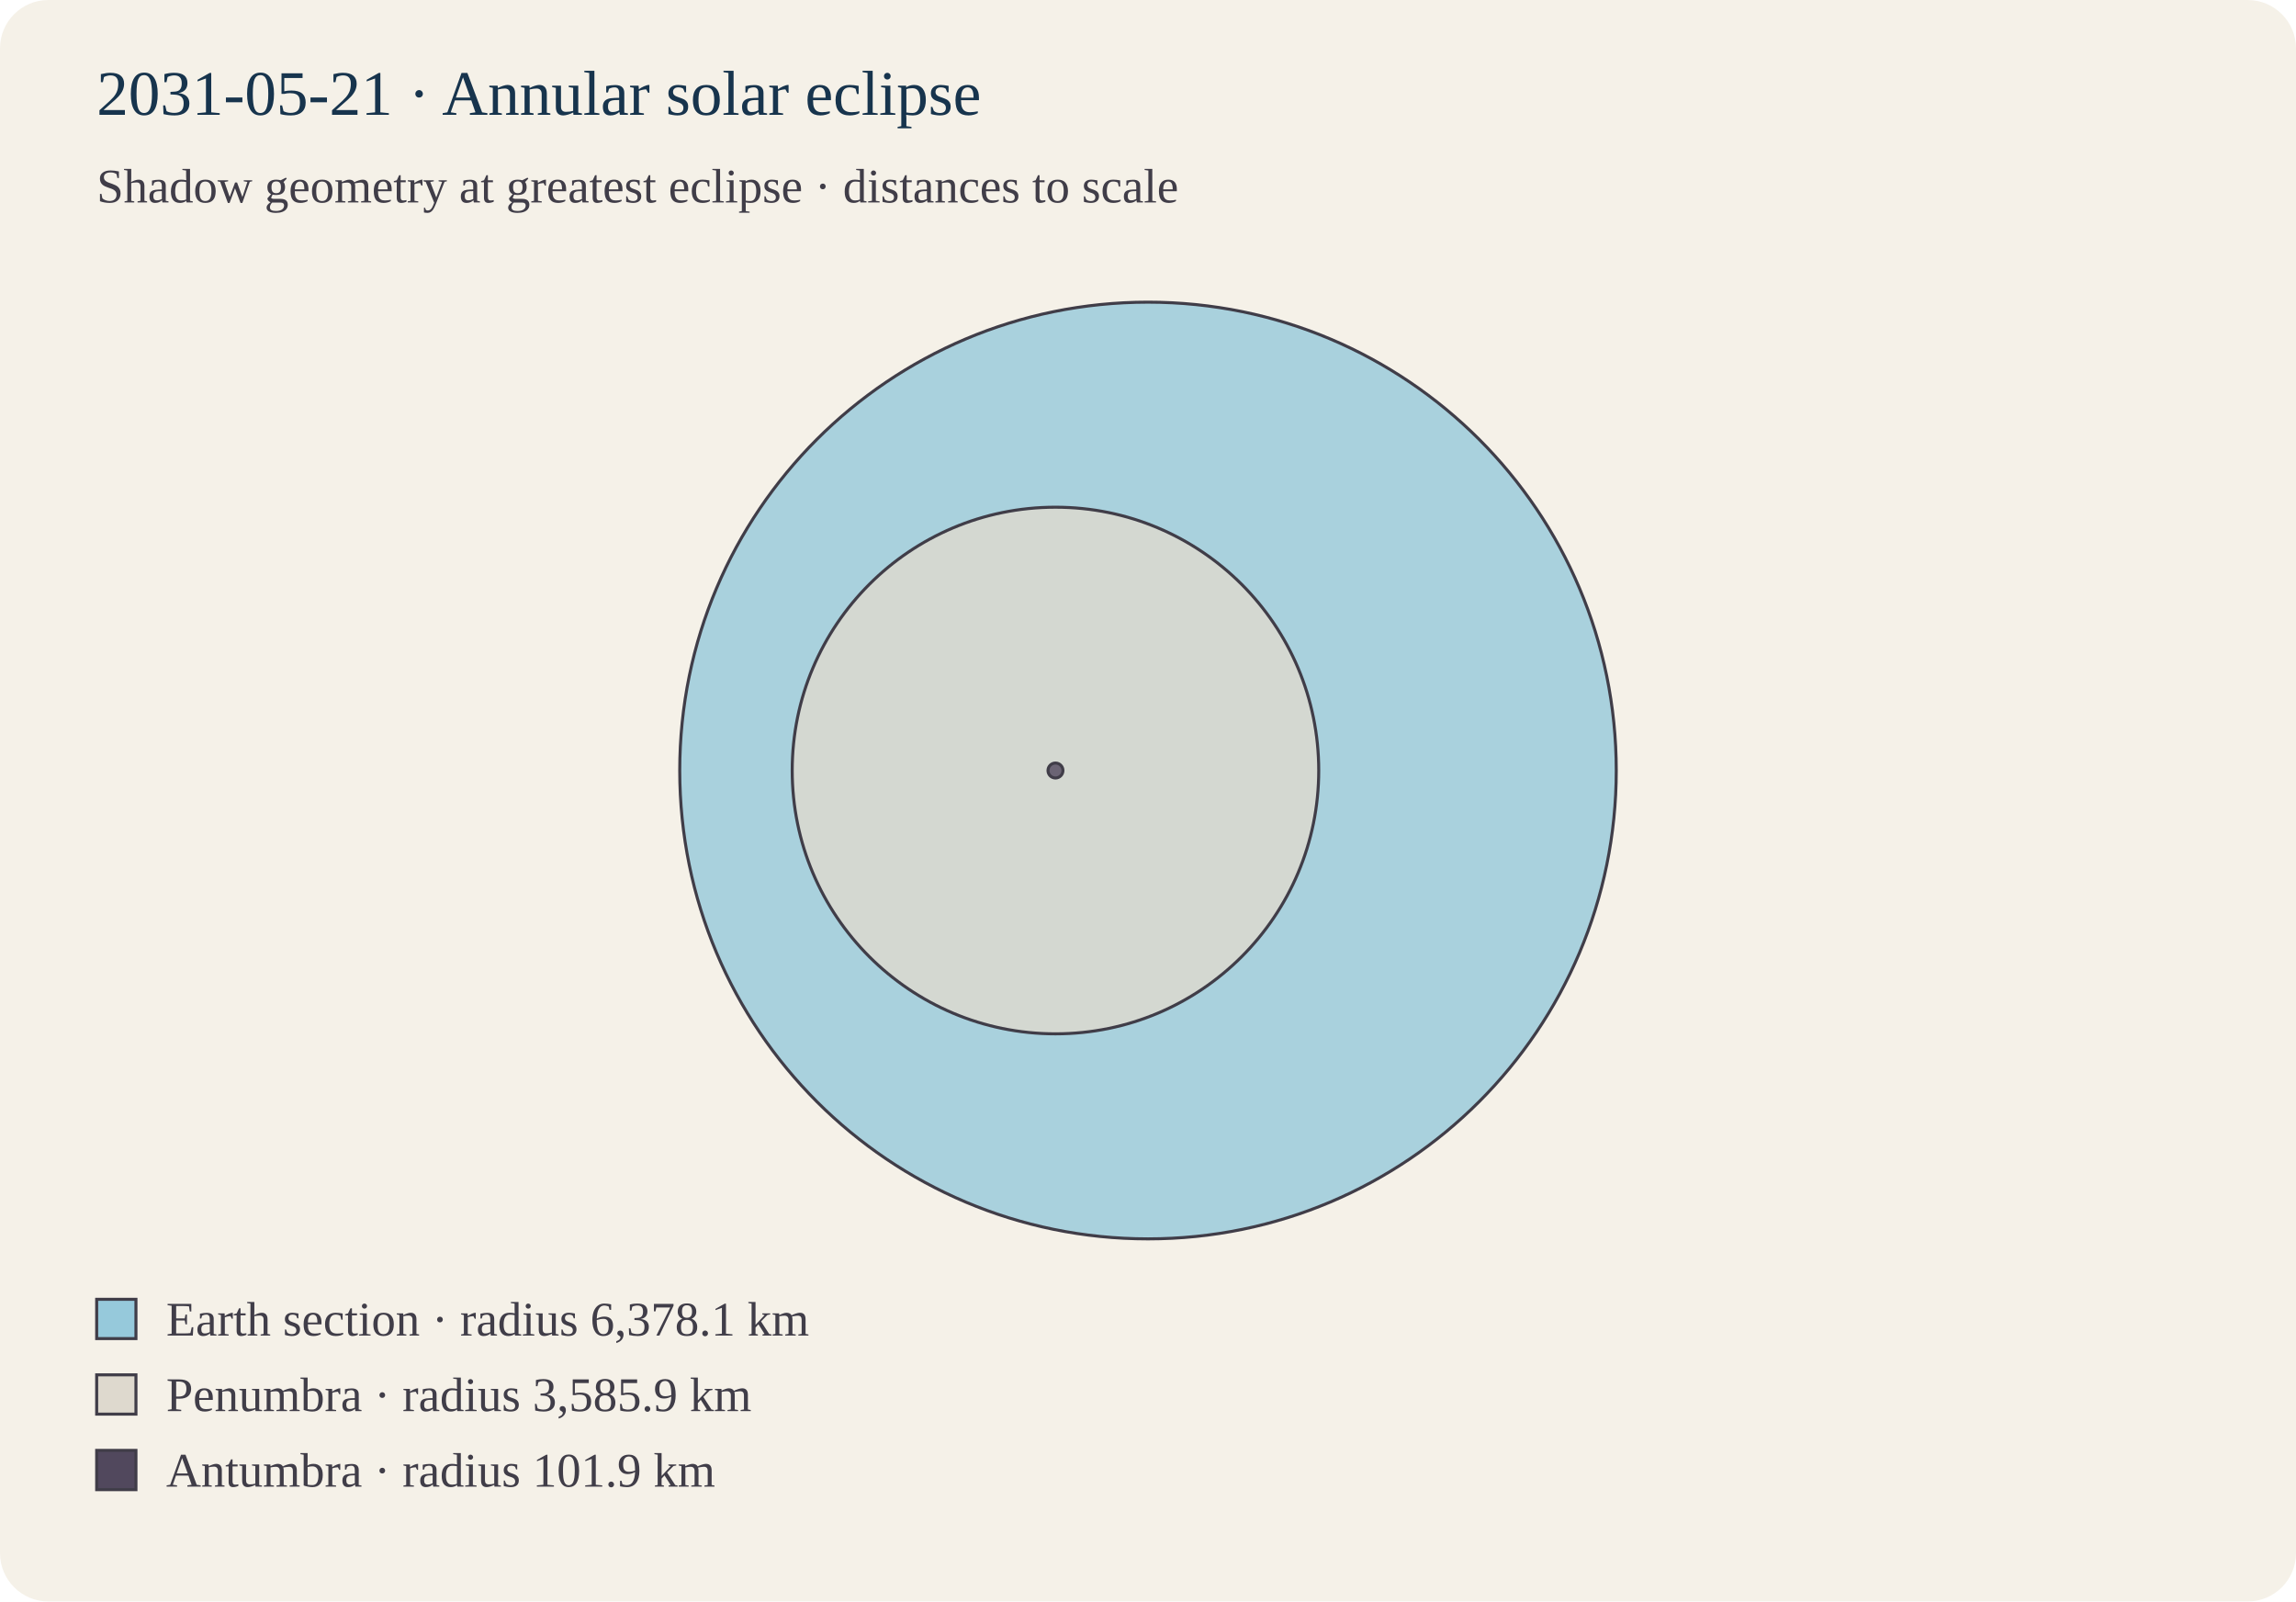
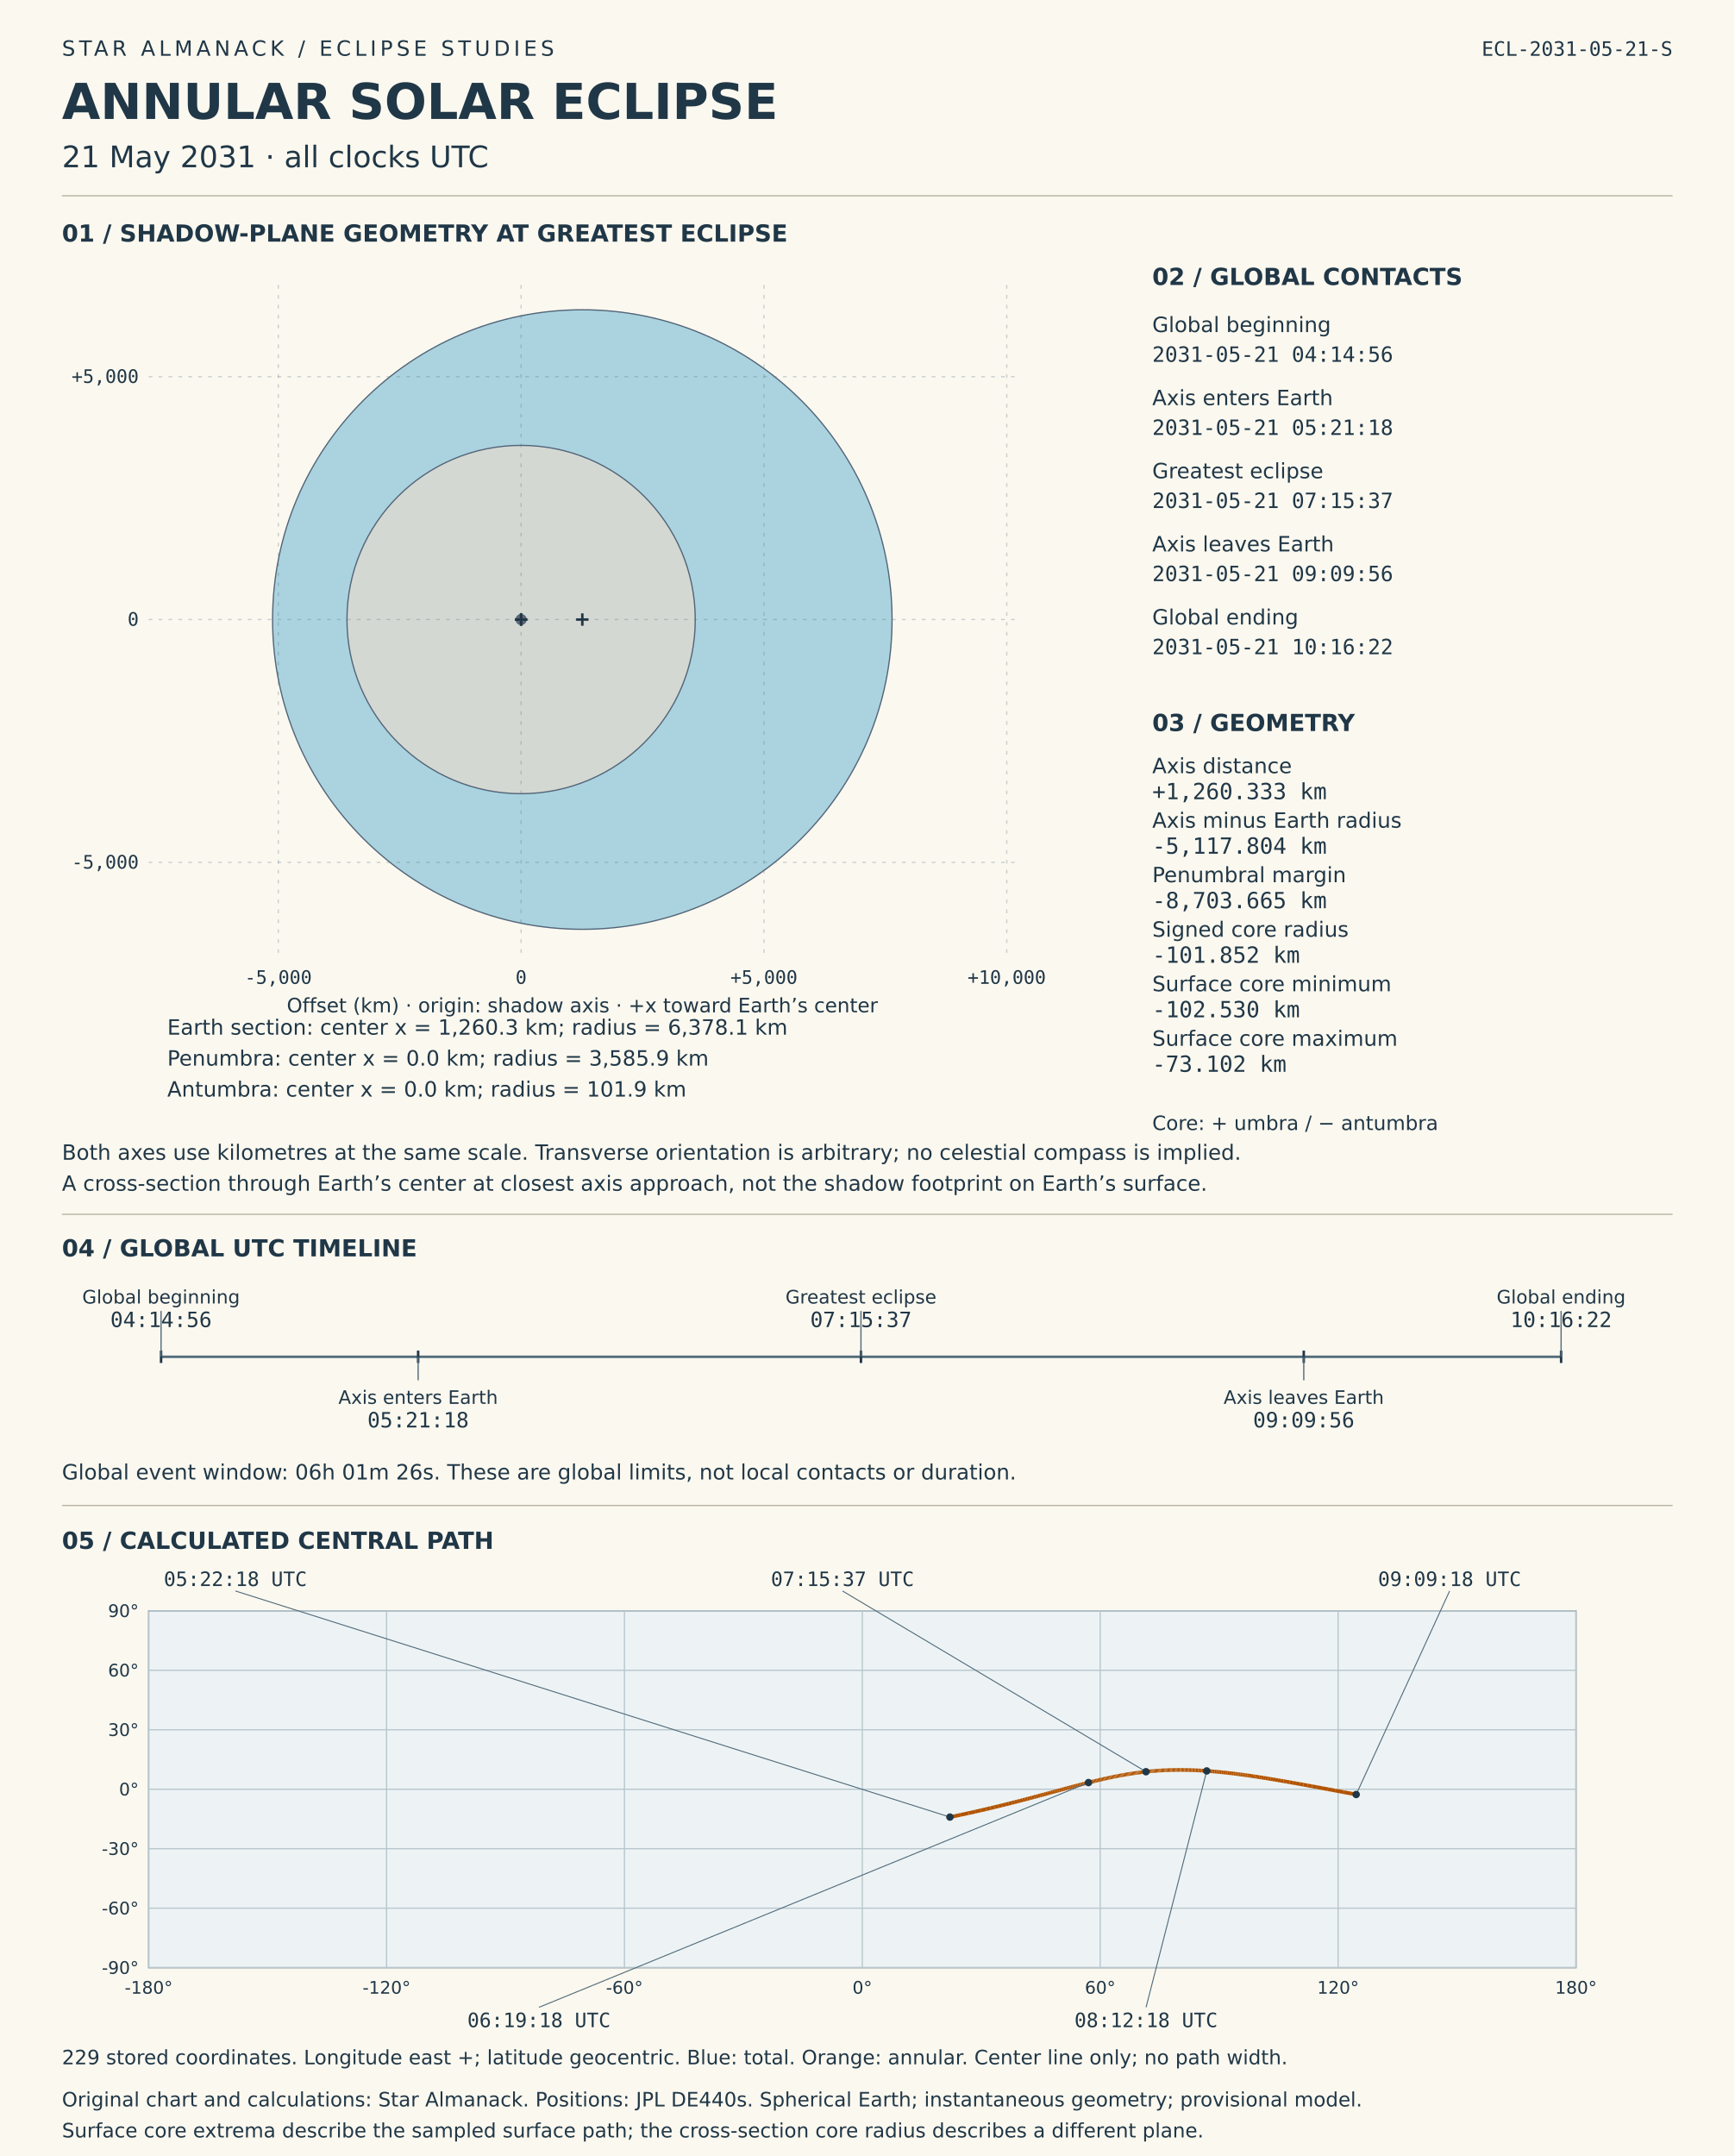
- <svg xmlns="http://www.w3.org/2000/svg" viewBox="0 0 760 530" role="img" aria-labelledby="art-title art-desc">
-   <rect width="760" height="530" rx="16" fill="#f5f1e8" />
-   <text x="32" y="38" font-size="21" fill="#17344d">2031-05-21 · Annular solar eclipse</text>
-   <text x="32" y="67" font-size="16" fill="#403d48">Shadow geometry at greatest eclipse · distances to scale</text>
-   <circle data-label="Earth section" cx="380" cy="255" r="155" fill="#96c9db" fill-opacity="0.8" stroke="#403d48" />
-   <circle data-label="Penumbra" cx="349.372" cy="255" r="87.143" fill="#ded9ce" fill-opacity="0.8" stroke="#403d48" />
-   <circle data-label="Antumbra" cx="349.372" cy="255" r="2.475" fill="#51485d" fill-opacity="0.8" stroke="#403d48" />
-   <rect x="32" y="430" width="13" height="13" fill="#96c9db" stroke="#403d48" />
-   <text x="55" y="442" font-size="16" fill="#403d48">Earth section · radius 6,378.1 km</text>
-   <rect x="32" y="455" width="13" height="13" fill="#ded9ce" stroke="#403d48" />
-   <text x="55" y="467" font-size="16" fill="#403d48">Penumbra · radius 3,585.9 km</text>
-   <rect x="32" y="480" width="13" height="13" fill="#51485d" stroke="#403d48" />
-   <text x="55" y="492" font-size="16" fill="#403d48">Antumbra · radius 101.9 km</text>
+ <svg xmlns="http://www.w3.org/2000/svg" viewBox="0 0 1400 1740" role="img" aria-labelledby="solar-title solar-desc">
+   <rect width="1400" height="1740" fill="#fbf8ef" />
+   <style>text{font-family:DejaVu Sans,sans-serif;fill:#203747}.mono{font-family:DejaVu Sans Mono,monospace;font-variant-numeric:tabular-nums}</style>
+   <text x="50" y="45" font-size="17" letter-spacing="3">STAR ALMANACK  /  ECLIPSE STUDIES</text>
+   <text x="50" y="96" font-size="40" font-weight="bold">ANNULAR SOLAR ECLIPSE</text>
+   <text x="50" y="135" font-size="24">21 May 2031  ·  all clocks UTC</text>
+   <text x="1350" y="45" font-size="16" text-anchor="end" class="mono">ECL-2031-05-21-S</text>
+   <line x1="50" y1="158" x2="1350" y2="158" stroke="#b8b3a4" />
+   <text x="50" y="195" font-size="19" font-weight="bold">01  /  SHADOW-PLANE GEOMETRY AT GREATEST ECLIPSE</text>
+   <circle data-label="Earth section" cx="470" cy="500.0" r="250" fill="#96c9db" fill-opacity=".8" stroke="#536579" />
+   <circle data-label="Penumbra" cx="420.599" cy="500.0" r="140.553" fill="#ded9ce" fill-opacity=".8" stroke="#536579" />
+   <circle data-label="Antumbra" cx="420.599" cy="500.0" r="3.992" fill="#51485d" fill-opacity=".8" stroke="#536579" />
+   <g id="shadow-coordinate-grid">
+     <line x1="224.617" y1="230" x2="224.617" y2="770" stroke="#526c7b" stroke-opacity=".3" stroke-dasharray="3 5" />
+     <text x="224.617" y="794" font-size="15" text-anchor="middle" class="mono">-5,000</text>
+     <line x1="420.599" y1="230" x2="420.599" y2="770" stroke="#526c7b" stroke-opacity=".3" stroke-dasharray="3 5" />
+     <text x="420.599" y="794" font-size="15" text-anchor="middle" class="mono">0</text>
+     <line x1="616.581" y1="230" x2="616.581" y2="770" stroke="#526c7b" stroke-opacity=".3" stroke-dasharray="3 5" />
+     <text x="616.581" y="794" font-size="15" text-anchor="middle" class="mono">+5,000</text>
+     <line x1="812.563" y1="230" x2="812.563" y2="770" stroke="#526c7b" stroke-opacity=".3" stroke-dasharray="3 5" />
+     <text x="812.563" y="794" font-size="15" text-anchor="middle" class="mono">+10,000</text>
+     <line x1="120" y1="695.982" x2="820" y2="695.982" stroke="#526c7b" stroke-opacity=".3" stroke-dasharray="3 5" />
+     <text x="112" y="700.982" font-size="15" text-anchor="end" class="mono">-5,000</text>
+     <line x1="120" y1="500.0" x2="820" y2="500.0" stroke="#526c7b" stroke-opacity=".3" stroke-dasharray="3 5" />
+     <text x="112" y="505.0" font-size="15" text-anchor="end" class="mono">0</text>
+     <line x1="120" y1="304.018" x2="820" y2="304.018" stroke="#526c7b" stroke-opacity=".3" stroke-dasharray="3 5" />
+     <text x="112" y="309.018" font-size="15" text-anchor="end" class="mono">+5,000</text>
+   </g>
+   <line x1="465.0" y1="500.0" x2="475.0" y2="500.0" stroke="#203747" stroke-width="2" />
+   <line x1="470.0" y1="495.0" x2="470.0" y2="505.0" stroke="#203747" stroke-width="2" />
+   <text x="135" y="835" font-size="17">Earth section: center x = 1,260.3 km; radius = 6,378.1 km</text>
+   <line x1="415.599" y1="500.0" x2="425.599" y2="500.0" stroke="#203747" stroke-width="2" />
+   <line x1="420.599" y1="495.0" x2="420.599" y2="505.0" stroke="#203747" stroke-width="2" />
+   <text x="135" y="860" font-size="17">Penumbra: center x = 0.0 km; radius = 3,585.9 km</text>
+   <line x1="415.599" y1="500.0" x2="425.599" y2="500.0" stroke="#203747" stroke-width="2" />
+   <line x1="420.599" y1="495.0" x2="420.599" y2="505.0" stroke="#203747" stroke-width="2" />
+   <text x="135" y="885" font-size="17">Antumbra: center x = 0.0 km; radius = 101.9 km</text>
+   <text x="470" y="817" font-size="16" text-anchor="middle">Offset (km) · origin: shadow axis · +x toward Earth’s center</text>
+   <text x="50" y="936" font-size="17">Both axes use kilometres at the same scale. Transverse orientation is arbitrary; no celestial compass is implied.</text>
+   <text x="50" y="961" font-size="17">A cross-section through Earth’s center at closest axis approach, not the shadow footprint on Earth’s surface.</text>
+   <text x="930" y="230" font-size="19" font-weight="bold">02  /  GLOBAL CONTACTS</text>
+   <text x="930" y="268" font-size="17">Global beginning</text>
+   <text x="930" y="292" font-size="17" class="mono">2031-05-21  04:14:56</text>
+   <text x="930" y="327" font-size="17">Axis enters Earth</text>
+   <text x="930" y="351" font-size="17" class="mono">2031-05-21  05:21:18</text>
+   <text x="930" y="386" font-size="17">Greatest eclipse</text>
+   <text x="930" y="410" font-size="17" class="mono">2031-05-21  07:15:37</text>
+   <text x="930" y="445" font-size="17">Axis leaves Earth</text>
+   <text x="930" y="469" font-size="17" class="mono">2031-05-21  09:09:56</text>
+   <text x="930" y="504" font-size="17">Global ending</text>
+   <text x="930" y="528" font-size="17" class="mono">2031-05-21  10:16:22</text>
+   <text x="930" y="590" font-size="19" font-weight="bold">03  /  GEOMETRY</text>
+   <text x="930" y="624" font-size="17">Axis distance</text>
+   <text x="930" y="645" font-size="18" class="mono">+1,260.333 km</text>
+   <text x="930" y="668" font-size="17">Axis minus Earth radius</text>
+   <text x="930" y="689" font-size="18" class="mono">-5,117.804 km</text>
+   <text x="930" y="712" font-size="17">Penumbral margin</text>
+   <text x="930" y="733" font-size="18" class="mono">-8,703.665 km</text>
+   <text x="930" y="756" font-size="17">Signed core radius</text>
+   <text x="930" y="777" font-size="18" class="mono">-101.852 km</text>
+   <text x="930" y="800" font-size="17">Surface core minimum</text>
+   <text x="930" y="821" font-size="18" class="mono">-102.530 km</text>
+   <text x="930" y="844" font-size="17">Surface core maximum</text>
+   <text x="930" y="865" font-size="18" class="mono">-73.102 km</text>
+   <text x="930" y="912" font-size="16">Core: + umbra / − antumbra</text>
+   <line x1="50" y1="980" x2="1350" y2="980" stroke="#b8b3a4" />
+   <text x="50" y="1014" font-size="19" font-weight="bold">04  /  GLOBAL UTC TIMELINE</text>
+   <line x1="130" y1="1095" x2="1260" y2="1095" stroke="#526c7b" stroke-width="2" />
+   <line x1="130.0" y1="1090" x2="130.0" y2="1100" stroke="#203747" stroke-width="2" />
+   <line x1="130.0" y1="1095" x2="130.0" y2="1058" stroke="#526c7b" />
+   <text x="130.0" y="1052" font-size="15" text-anchor="middle">Global beginning</text>
+   <text x="130.0" y="1071" font-size="17" text-anchor="middle" class="mono">04:14:56</text>
+   <line x1="337.491" y1="1090" x2="337.491" y2="1100" stroke="#203747" stroke-width="2" />
+   <line x1="337.491" y1="1095" x2="337.491" y2="1114" stroke="#526c7b" />
+   <text x="337.491" y="1133" font-size="15" text-anchor="middle">Axis enters Earth</text>
+   <text x="337.491" y="1152" font-size="17" text-anchor="middle" class="mono">05:21:18</text>
+   <line x1="694.896" y1="1090" x2="694.896" y2="1100" stroke="#203747" stroke-width="2" />
+   <line x1="694.896" y1="1095" x2="694.896" y2="1058" stroke="#526c7b" />
+   <text x="694.896" y="1052" font-size="15" text-anchor="middle">Greatest eclipse</text>
+   <text x="694.896" y="1071" font-size="17" text-anchor="middle" class="mono">07:15:37</text>
+   <line x1="1052.3" y1="1090" x2="1052.3" y2="1100" stroke="#203747" stroke-width="2" />
+   <line x1="1052.3" y1="1095" x2="1052.3" y2="1114" stroke="#526c7b" />
+   <text x="1052.3" y="1133" font-size="15" text-anchor="middle">Axis leaves Earth</text>
+   <text x="1052.3" y="1152" font-size="17" text-anchor="middle" class="mono">09:09:56</text>
+   <line x1="1260.0" y1="1090" x2="1260.0" y2="1100" stroke="#203747" stroke-width="2" />
+   <line x1="1260.0" y1="1095" x2="1260.0" y2="1058" stroke="#526c7b" />
+   <text x="1260.0" y="1052" font-size="15" text-anchor="middle">Global ending</text>
+   <text x="1260.0" y="1071" font-size="17" text-anchor="middle" class="mono">10:16:22</text>
+   <text x="50" y="1194" font-size="17">Global event window: 06h 01m 26s. These are global limits, not local contacts or duration.</text>
+   <line x1="50" y1="1215" x2="1350" y2="1215" stroke="#b8b3a4" />
+   <text x="50" y="1250" font-size="19" font-weight="bold">05  /  CALCULATED CENTRAL PATH</text>
+   <g id="timed-central-path">
+     <rect x="120" y="1300" width="1152" height="288" fill="#edf3f5" stroke="#708090" />
+     <line x1="120.0" y1="1300" x2="120.0" y2="1588" stroke="#b8c7cd" />
+     <text x="120.0" y="1609" font-size="14" text-anchor="middle">-180°</text>
+     <line x1="312.0" y1="1300" x2="312.0" y2="1588" stroke="#b8c7cd" />
+     <text x="312.0" y="1609" font-size="14" text-anchor="middle">-120°</text>
+     <line x1="504.0" y1="1300" x2="504.0" y2="1588" stroke="#b8c7cd" />
+     <text x="504.0" y="1609" font-size="14" text-anchor="middle">-60°</text>
+     <line x1="696.0" y1="1300" x2="696.0" y2="1588" stroke="#b8c7cd" />
+     <text x="696.0" y="1609" font-size="14" text-anchor="middle">0°</text>
+     <line x1="888.0" y1="1300" x2="888.0" y2="1588" stroke="#b8c7cd" />
+     <text x="888.0" y="1609" font-size="14" text-anchor="middle">60°</text>
+     <line x1="1080.0" y1="1300" x2="1080.0" y2="1588" stroke="#b8c7cd" />
+     <text x="1080.0" y="1609" font-size="14" text-anchor="middle">120°</text>
+     <line x1="1272.0" y1="1300" x2="1272.0" y2="1588" stroke="#b8c7cd" />
+     <text x="1272.0" y="1609" font-size="14" text-anchor="middle">180°</text>
+     <line x1="120" y1="1588.0" x2="1272" y2="1588.0" stroke="#b8c7cd" />
+     <text x="112" y="1593.0" font-size="14" text-anchor="end">-90°</text>
+     <line x1="120" y1="1540.0" x2="1272" y2="1540.0" stroke="#b8c7cd" />
+     <text x="112" y="1545.0" font-size="14" text-anchor="end">-60°</text>
+     <line x1="120" y1="1492.0" x2="1272" y2="1492.0" stroke="#b8c7cd" />
+     <text x="112" y="1497.0" font-size="14" text-anchor="end">-30°</text>
+     <line x1="120" y1="1444.0" x2="1272" y2="1444.0" stroke="#b8c7cd" />
+     <text x="112" y="1449.0" font-size="14" text-anchor="end">0°</text>
+     <line x1="120" y1="1396.0" x2="1272" y2="1396.0" stroke="#b8c7cd" />
+     <text x="112" y="1401.0" font-size="14" text-anchor="end">30°</text>
+     <line x1="120" y1="1348.0" x2="1272" y2="1348.0" stroke="#b8c7cd" />
+     <text x="112" y="1353.0" font-size="14" text-anchor="end">60°</text>
+     <line x1="120" y1="1300.0" x2="1272" y2="1300.0" stroke="#b8c7cd" />
+     <text x="112" y="1305.0" font-size="14" text-anchor="end">90°</text>
+     <line x1="766.698" y1="1466.484" x2="775.36" y2="1464.669" stroke="#b35400" stroke-width="3" />
+     <line x1="775.36" y1="1464.669" x2="781.801" y2="1463.271" stroke="#b35400" stroke-width="3" />
+     <line x1="781.801" y1="1463.271" x2="787.1" y2="1462.091" stroke="#b35400" stroke-width="3" />
+     <line x1="787.1" y1="1462.091" x2="791.673" y2="1461.05" stroke="#b35400" stroke-width="3" />
+     <line x1="791.673" y1="1461.05" x2="795.733" y2="1460.108" stroke="#b35400" stroke-width="3" />
+     <line x1="795.733" y1="1460.108" x2="799.405" y2="1459.243" stroke="#b35400" stroke-width="3" />
+     <line x1="799.405" y1="1459.243" x2="802.772" y2="1458.438" stroke="#b35400" stroke-width="3" />
+     <line x1="802.772" y1="1458.438" x2="805.892" y2="1457.682" stroke="#b35400" stroke-width="3" />
+     <line x1="805.892" y1="1457.682" x2="808.805" y2="1456.969" stroke="#b35400" stroke-width="3" />
+     <line x1="808.805" y1="1456.969" x2="811.543" y2="1456.291" stroke="#b35400" stroke-width="3" />
+     <line x1="811.543" y1="1456.291" x2="814.129" y2="1455.644" stroke="#b35400" stroke-width="3" />
+     <line x1="814.129" y1="1455.644" x2="816.584" y2="1455.025" stroke="#b35400" stroke-width="3" />
+     <line x1="816.584" y1="1455.025" x2="818.923" y2="1454.431" stroke="#b35400" stroke-width="3" />
+     <line x1="818.923" y1="1454.431" x2="821.158" y2="1453.859" stroke="#b35400" stroke-width="3" />
+     <line x1="821.158" y1="1453.859" x2="823.3" y2="1453.306" stroke="#b35400" stroke-width="3" />
+     <line x1="823.3" y1="1453.306" x2="825.359" y2="1452.772" stroke="#b35400" stroke-width="3" />
+     <line x1="825.359" y1="1452.772" x2="827.342" y2="1452.255" stroke="#b35400" stroke-width="3" />
+     <line x1="827.342" y1="1452.255" x2="829.255" y2="1451.753" stroke="#b35400" stroke-width="3" />
+     <line x1="829.255" y1="1451.753" x2="831.105" y2="1451.266" stroke="#b35400" stroke-width="3" />
+     <line x1="831.105" y1="1451.266" x2="832.896" y2="1450.791" stroke="#b35400" stroke-width="3" />
+     <line x1="832.896" y1="1450.791" x2="834.633" y2="1450.33" stroke="#b35400" stroke-width="3" />
+     <line x1="834.633" y1="1450.33" x2="836.32" y2="1449.88" stroke="#b35400" stroke-width="3" />
+     <line x1="836.32" y1="1449.88" x2="837.96" y2="1449.441" stroke="#b35400" stroke-width="3" />
+     <line x1="837.96" y1="1449.441" x2="839.557" y2="1449.013" stroke="#b35400" stroke-width="3" />
+     <line x1="839.557" y1="1449.013" x2="841.114" y2="1448.595" stroke="#b35400" stroke-width="3" />
+     <line x1="841.114" y1="1448.595" x2="842.632" y2="1448.186" stroke="#b35400" stroke-width="3" />
+     <line x1="842.632" y1="1448.186" x2="844.115" y2="1447.785" stroke="#b35400" stroke-width="3" />
+     <line x1="844.115" y1="1447.785" x2="845.564" y2="1447.394" stroke="#b35400" stroke-width="3" />
+     <line x1="845.564" y1="1447.394" x2="846.982" y2="1447.01" stroke="#b35400" stroke-width="3" />
+     <line x1="846.982" y1="1447.01" x2="848.37" y2="1446.634" stroke="#b35400" stroke-width="3" />
+     <line x1="848.37" y1="1446.634" x2="849.729" y2="1446.266" stroke="#b35400" stroke-width="3" />
+     <line x1="849.729" y1="1446.266" x2="851.062" y2="1445.905" stroke="#b35400" stroke-width="3" />
+     <line x1="851.062" y1="1445.905" x2="852.37" y2="1445.55" stroke="#b35400" stroke-width="3" />
+     <line x1="852.37" y1="1445.55" x2="853.653" y2="1445.202" stroke="#b35400" stroke-width="3" />
+     <line x1="853.653" y1="1445.202" x2="854.914" y2="1444.861" stroke="#b35400" stroke-width="3" />
+     <line x1="854.914" y1="1444.861" x2="856.153" y2="1444.526" stroke="#b35400" stroke-width="3" />
+     <line x1="856.153" y1="1444.526" x2="857.372" y2="1444.196" stroke="#b35400" stroke-width="3" />
+     <line x1="857.372" y1="1444.196" x2="858.57" y2="1443.873" stroke="#b35400" stroke-width="3" />
+     <line x1="858.57" y1="1443.873" x2="859.75" y2="1443.555" stroke="#b35400" stroke-width="3" />
+     <line x1="859.75" y1="1443.555" x2="860.912" y2="1443.242" stroke="#b35400" stroke-width="3" />
+     <line x1="860.912" y1="1443.242" x2="862.057" y2="1442.935" stroke="#b35400" stroke-width="3" />
+     <line x1="862.057" y1="1442.935" x2="863.186" y2="1442.632" stroke="#b35400" stroke-width="3" />
+     <line x1="863.186" y1="1442.632" x2="864.299" y2="1442.335" stroke="#b35400" stroke-width="3" />
+     <line x1="864.299" y1="1442.335" x2="865.397" y2="1442.042" stroke="#b35400" stroke-width="3" />
+     <line x1="865.397" y1="1442.042" x2="866.48" y2="1441.755" stroke="#b35400" stroke-width="3" />
+     <line x1="866.48" y1="1441.755" x2="867.55" y2="1441.471" stroke="#b35400" stroke-width="3" />
+     <line x1="867.55" y1="1441.471" x2="868.607" y2="1441.193" stroke="#b35400" stroke-width="3" />
+     <line x1="868.607" y1="1441.193" x2="869.651" y2="1440.918" stroke="#b35400" stroke-width="3" />
+     <line x1="869.651" y1="1440.918" x2="870.683" y2="1440.648" stroke="#b35400" stroke-width="3" />
+     <line x1="870.683" y1="1440.648" x2="871.703" y2="1440.382" stroke="#b35400" stroke-width="3" />
+     <line x1="871.703" y1="1440.382" x2="872.712" y2="1440.12" stroke="#b35400" stroke-width="3" />
+     <line x1="872.712" y1="1440.12" x2="873.71" y2="1439.862" stroke="#b35400" stroke-width="3" />
+     <line x1="873.71" y1="1439.862" x2="874.698" y2="1439.608" stroke="#b35400" stroke-width="3" />
+     <line x1="874.698" y1="1439.608" x2="875.677" y2="1439.358" stroke="#b35400" stroke-width="3" />
+     <line x1="875.677" y1="1439.358" x2="876.645" y2="1439.112" stroke="#b35400" stroke-width="3" />
+     <line x1="876.645" y1="1439.112" x2="877.605" y2="1438.869" stroke="#b35400" stroke-width="3" />
+     <line x1="877.605" y1="1438.869" x2="878.555" y2="1438.63" stroke="#b35400" stroke-width="3" />
+     <line x1="878.555" y1="1438.63" x2="879.497" y2="1438.395" stroke="#b35400" stroke-width="3" />
+     <line x1="879.497" y1="1438.395" x2="880.431" y2="1438.163" stroke="#b35400" stroke-width="3" />
+     <line x1="880.431" y1="1438.163" x2="881.358" y2="1437.934" stroke="#b35400" stroke-width="3" />
+     <line x1="881.358" y1="1437.934" x2="882.276" y2="1437.709" stroke="#b35400" stroke-width="3" />
+     <line x1="882.276" y1="1437.709" x2="883.188" y2="1437.487" stroke="#b35400" stroke-width="3" />
+     <line x1="883.188" y1="1437.487" x2="884.092" y2="1437.269" stroke="#b35400" stroke-width="3" />
+     <line x1="884.092" y1="1437.269" x2="884.99" y2="1437.054" stroke="#b35400" stroke-width="3" />
+     <line x1="884.99" y1="1437.054" x2="885.881" y2="1436.842" stroke="#b35400" stroke-width="3" />
+     <line x1="885.881" y1="1436.842" x2="886.766" y2="1436.633" stroke="#b35400" stroke-width="3" />
+     <line x1="886.766" y1="1436.633" x2="887.646" y2="1436.427" stroke="#b35400" stroke-width="3" />
+     <line x1="887.646" y1="1436.427" x2="888.519" y2="1436.224" stroke="#b35400" stroke-width="3" />
+     <line x1="888.519" y1="1436.224" x2="889.387" y2="1436.025" stroke="#b35400" stroke-width="3" />
+     <line x1="889.387" y1="1436.025" x2="890.25" y2="1435.828" stroke="#b35400" stroke-width="3" />
+     <line x1="890.25" y1="1435.828" x2="891.107" y2="1435.634" stroke="#b35400" stroke-width="3" />
+     <line x1="891.107" y1="1435.634" x2="891.96" y2="1435.444" stroke="#b35400" stroke-width="3" />
+     <line x1="891.96" y1="1435.444" x2="892.808" y2="1435.256" stroke="#b35400" stroke-width="3" />
+     <line x1="892.808" y1="1435.256" x2="893.652" y2="1435.071" stroke="#b35400" stroke-width="3" />
+     <line x1="893.652" y1="1435.071" x2="894.491" y2="1434.889" stroke="#b35400" stroke-width="3" />
+     <line x1="894.491" y1="1434.889" x2="895.327" y2="1434.71" stroke="#b35400" stroke-width="3" />
+     <line x1="895.327" y1="1434.71" x2="896.158" y2="1434.533" stroke="#b35400" stroke-width="3" />
+     <line x1="896.158" y1="1434.533" x2="896.986" y2="1434.36" stroke="#b35400" stroke-width="3" />
+     <line x1="896.986" y1="1434.36" x2="897.81" y2="1434.189" stroke="#b35400" stroke-width="3" />
+     <line x1="897.81" y1="1434.189" x2="898.63" y2="1434.02" stroke="#b35400" stroke-width="3" />
+     <line x1="898.63" y1="1434.02" x2="899.448" y2="1433.855" stroke="#b35400" stroke-width="3" />
+     <line x1="899.448" y1="1433.855" x2="900.262" y2="1433.692" stroke="#b35400" stroke-width="3" />
+     <line x1="900.262" y1="1433.692" x2="901.073" y2="1433.532" stroke="#b35400" stroke-width="3" />
+     <line x1="901.073" y1="1433.532" x2="901.882" y2="1433.374" stroke="#b35400" stroke-width="3" />
+     <line x1="901.882" y1="1433.374" x2="902.687" y2="1433.219" stroke="#b35400" stroke-width="3" />
+     <line x1="902.687" y1="1433.219" x2="903.491" y2="1433.067" stroke="#b35400" stroke-width="3" />
+     <line x1="903.491" y1="1433.067" x2="904.292" y2="1432.917" stroke="#b35400" stroke-width="3" />
+     <line x1="904.292" y1="1432.917" x2="905.09" y2="1432.77" stroke="#b35400" stroke-width="3" />
+     <line x1="905.09" y1="1432.77" x2="905.887" y2="1432.625" stroke="#b35400" stroke-width="3" />
+     <line x1="905.887" y1="1432.625" x2="906.682" y2="1432.483" stroke="#b35400" stroke-width="3" />
+     <line x1="906.682" y1="1432.483" x2="907.474" y2="1432.343" stroke="#b35400" stroke-width="3" />
+     <line x1="907.474" y1="1432.343" x2="908.265" y2="1432.206" stroke="#b35400" stroke-width="3" />
+     <line x1="908.265" y1="1432.206" x2="909.055" y2="1432.072" stroke="#b35400" stroke-width="3" />
+     <line x1="909.055" y1="1432.072" x2="909.843" y2="1431.939" stroke="#b35400" stroke-width="3" />
+     <line x1="909.843" y1="1431.939" x2="910.63" y2="1431.81" stroke="#b35400" stroke-width="3" />
+     <line x1="910.63" y1="1431.81" x2="911.415" y2="1431.683" stroke="#b35400" stroke-width="3" />
+     <line x1="911.415" y1="1431.683" x2="912.199" y2="1431.558" stroke="#b35400" stroke-width="3" />
+     <line x1="912.199" y1="1431.558" x2="912.982" y2="1431.436" stroke="#b35400" stroke-width="3" />
+     <line x1="912.982" y1="1431.436" x2="913.765" y2="1431.316" stroke="#b35400" stroke-width="3" />
+     <line x1="913.765" y1="1431.316" x2="914.547" y2="1431.198" stroke="#b35400" stroke-width="3" />
+     <line x1="914.547" y1="1431.198" x2="915.327" y2="1431.083" stroke="#b35400" stroke-width="3" />
+     <line x1="915.327" y1="1431.083" x2="916.108" y2="1430.971" stroke="#b35400" stroke-width="3" />
+     <line x1="916.108" y1="1430.971" x2="916.888" y2="1430.861" stroke="#b35400" stroke-width="3" />
+     <line x1="916.888" y1="1430.861" x2="917.667" y2="1430.753" stroke="#b35400" stroke-width="3" />
+     <line x1="917.667" y1="1430.753" x2="918.447" y2="1430.648" stroke="#b35400" stroke-width="3" />
+     <line x1="918.447" y1="1430.648" x2="919.226" y2="1430.545" stroke="#b35400" stroke-width="3" />
+     <line x1="919.226" y1="1430.545" x2="920.005" y2="1430.444" stroke="#b35400" stroke-width="3" />
+     <line x1="920.005" y1="1430.444" x2="920.785" y2="1430.346" stroke="#b35400" stroke-width="3" />
+     <line x1="920.785" y1="1430.346" x2="921.564" y2="1430.251" stroke="#b35400" stroke-width="3" />
+     <line x1="921.564" y1="1430.251" x2="922.344" y2="1430.157" stroke="#b35400" stroke-width="3" />
+     <line x1="922.344" y1="1430.157" x2="923.125" y2="1430.066" stroke="#b35400" stroke-width="3" />
+     <line x1="923.125" y1="1430.066" x2="923.905" y2="1429.978" stroke="#b35400" stroke-width="3" />
+     <line x1="923.905" y1="1429.978" x2="924.687" y2="1429.892" stroke="#b35400" stroke-width="3" />
+     <line x1="924.687" y1="1429.892" x2="924.934" y2="1429.865" stroke="#b35400" stroke-width="3" />
+     <line x1="924.934" y1="1429.865" x2="925.469" y2="1429.808" stroke="#b35400" stroke-width="3" />
+     <line x1="925.469" y1="1429.808" x2="926.252" y2="1429.727" stroke="#b35400" stroke-width="3" />
+     <line x1="926.252" y1="1429.727" x2="927.036" y2="1429.648" stroke="#b35400" stroke-width="3" />
+     <line x1="927.036" y1="1429.648" x2="927.82" y2="1429.571" stroke="#b35400" stroke-width="3" />
+     <line x1="927.82" y1="1429.571" x2="928.606" y2="1429.497" stroke="#b35400" stroke-width="3" />
+     <line x1="928.606" y1="1429.497" x2="929.394" y2="1429.425" stroke="#b35400" stroke-width="3" />
+     <line x1="929.394" y1="1429.425" x2="930.182" y2="1429.356" stroke="#b35400" stroke-width="3" />
+     <line x1="930.182" y1="1429.356" x2="930.972" y2="1429.289" stroke="#b35400" stroke-width="3" />
+     <line x1="930.972" y1="1429.289" x2="931.764" y2="1429.225" stroke="#b35400" stroke-width="3" />
+     <line x1="931.764" y1="1429.225" x2="932.557" y2="1429.162" stroke="#b35400" stroke-width="3" />
+     <line x1="932.557" y1="1429.162" x2="933.352" y2="1429.103" stroke="#b35400" stroke-width="3" />
+     <line x1="933.352" y1="1429.103" x2="934.148" y2="1429.046" stroke="#b35400" stroke-width="3" />
+     <line x1="934.148" y1="1429.046" x2="934.947" y2="1428.991" stroke="#b35400" stroke-width="3" />
+     <line x1="934.947" y1="1428.991" x2="935.748" y2="1428.938" stroke="#b35400" stroke-width="3" />
+     <line x1="935.748" y1="1428.938" x2="936.551" y2="1428.889" stroke="#b35400" stroke-width="3" />
+     <line x1="936.551" y1="1428.889" x2="937.356" y2="1428.841" stroke="#b35400" stroke-width="3" />
+     <line x1="937.356" y1="1428.841" x2="938.164" y2="1428.796" stroke="#b35400" stroke-width="3" />
+     <line x1="938.164" y1="1428.796" x2="938.974" y2="1428.754" stroke="#b35400" stroke-width="3" />
+     <line x1="938.974" y1="1428.754" x2="939.787" y2="1428.714" stroke="#b35400" stroke-width="3" />
+     <line x1="939.787" y1="1428.714" x2="940.602" y2="1428.676" stroke="#b35400" stroke-width="3" />
+     <line x1="940.602" y1="1428.676" x2="941.421" y2="1428.641" stroke="#b35400" stroke-width="3" />
+     <line x1="941.421" y1="1428.641" x2="942.242" y2="1428.609" stroke="#b35400" stroke-width="3" />
+     <line x1="942.242" y1="1428.609" x2="943.067" y2="1428.579" stroke="#b35400" stroke-width="3" />
+     <line x1="943.067" y1="1428.579" x2="943.894" y2="1428.552" stroke="#b35400" stroke-width="3" />
+     <line x1="943.894" y1="1428.552" x2="944.725" y2="1428.527" stroke="#b35400" stroke-width="3" />
+     <line x1="944.725" y1="1428.527" x2="945.56" y2="1428.505" stroke="#b35400" stroke-width="3" />
+     <line x1="945.56" y1="1428.505" x2="946.398" y2="1428.486" stroke="#b35400" stroke-width="3" />
+     <line x1="946.398" y1="1428.486" x2="947.239" y2="1428.469" stroke="#b35400" stroke-width="3" />
+     <line x1="947.239" y1="1428.469" x2="948.085" y2="1428.454" stroke="#b35400" stroke-width="3" />
+     <line x1="948.085" y1="1428.454" x2="948.935" y2="1428.443" stroke="#b35400" stroke-width="3" />
+     <line x1="948.935" y1="1428.443" x2="949.788" y2="1428.434" stroke="#b35400" stroke-width="3" />
+     <line x1="949.788" y1="1428.434" x2="950.646" y2="1428.428" stroke="#b35400" stroke-width="3" />
+     <line x1="950.646" y1="1428.428" x2="951.509" y2="1428.424" stroke="#b35400" stroke-width="3" />
+     <line x1="951.509" y1="1428.424" x2="952.376" y2="1428.423" stroke="#b35400" stroke-width="3" />
+     <line x1="952.376" y1="1428.423" x2="953.247" y2="1428.425" stroke="#b35400" stroke-width="3" />
+     <line x1="953.247" y1="1428.425" x2="954.124" y2="1428.43" stroke="#b35400" stroke-width="3" />
+     <line x1="954.124" y1="1428.43" x2="955.005" y2="1428.438" stroke="#b35400" stroke-width="3" />
+     <line x1="955.005" y1="1428.438" x2="955.892" y2="1428.448" stroke="#b35400" stroke-width="3" />
+     <line x1="955.892" y1="1428.448" x2="956.784" y2="1428.461" stroke="#b35400" stroke-width="3" />
+     <line x1="956.784" y1="1428.461" x2="957.682" y2="1428.478" stroke="#b35400" stroke-width="3" />
+     <line x1="957.682" y1="1428.478" x2="958.585" y2="1428.497" stroke="#b35400" stroke-width="3" />
+     <line x1="958.585" y1="1428.497" x2="959.494" y2="1428.519" stroke="#b35400" stroke-width="3" />
+     <line x1="959.494" y1="1428.519" x2="960.409" y2="1428.544" stroke="#b35400" stroke-width="3" />
+     <line x1="960.409" y1="1428.544" x2="961.331" y2="1428.572" stroke="#b35400" stroke-width="3" />
+     <line x1="961.331" y1="1428.572" x2="962.259" y2="1428.603" stroke="#b35400" stroke-width="3" />
+     <line x1="962.259" y1="1428.603" x2="963.193" y2="1428.637" stroke="#b35400" stroke-width="3" />
+     <line x1="963.193" y1="1428.637" x2="964.135" y2="1428.675" stroke="#b35400" stroke-width="3" />
+     <line x1="964.135" y1="1428.675" x2="965.083" y2="1428.715" stroke="#b35400" stroke-width="3" />
+     <line x1="965.083" y1="1428.715" x2="966.039" y2="1428.759" stroke="#b35400" stroke-width="3" />
+     <line x1="966.039" y1="1428.759" x2="967.002" y2="1428.806" stroke="#b35400" stroke-width="3" />
+     <line x1="967.002" y1="1428.806" x2="967.973" y2="1428.856" stroke="#b35400" stroke-width="3" />
+     <line x1="967.973" y1="1428.856" x2="968.952" y2="1428.91" stroke="#b35400" stroke-width="3" />
+     <line x1="968.952" y1="1428.91" x2="969.94" y2="1428.967" stroke="#b35400" stroke-width="3" />
+     <line x1="969.94" y1="1428.967" x2="970.936" y2="1429.027" stroke="#b35400" stroke-width="3" />
+     <line x1="970.936" y1="1429.027" x2="971.941" y2="1429.091" stroke="#b35400" stroke-width="3" />
+     <line x1="971.941" y1="1429.091" x2="972.955" y2="1429.159" stroke="#b35400" stroke-width="3" />
+     <line x1="972.955" y1="1429.159" x2="973.978" y2="1429.23" stroke="#b35400" stroke-width="3" />
+     <line x1="973.978" y1="1429.23" x2="975.011" y2="1429.305" stroke="#b35400" stroke-width="3" />
+     <line x1="975.011" y1="1429.305" x2="976.054" y2="1429.383" stroke="#b35400" stroke-width="3" />
+     <line x1="976.054" y1="1429.383" x2="977.108" y2="1429.465" stroke="#b35400" stroke-width="3" />
+     <line x1="977.108" y1="1429.465" x2="978.172" y2="1429.552" stroke="#b35400" stroke-width="3" />
+     <line x1="978.172" y1="1429.552" x2="979.248" y2="1429.642" stroke="#b35400" stroke-width="3" />
+     <line x1="979.248" y1="1429.642" x2="980.335" y2="1429.736" stroke="#b35400" stroke-width="3" />
+     <line x1="980.335" y1="1429.736" x2="981.434" y2="1429.834" stroke="#b35400" stroke-width="3" />
+     <line x1="981.434" y1="1429.834" x2="982.546" y2="1429.936" stroke="#b35400" stroke-width="3" />
+     <line x1="982.546" y1="1429.936" x2="983.67" y2="1430.043" stroke="#b35400" stroke-width="3" />
+     <line x1="983.67" y1="1430.043" x2="984.808" y2="1430.154" stroke="#b35400" stroke-width="3" />
+     <line x1="984.808" y1="1430.154" x2="985.959" y2="1430.27" stroke="#b35400" stroke-width="3" />
+     <line x1="985.959" y1="1430.27" x2="987.125" y2="1430.39" stroke="#b35400" stroke-width="3" />
+     <line x1="987.125" y1="1430.39" x2="988.306" y2="1430.514" stroke="#b35400" stroke-width="3" />
+     <line x1="988.306" y1="1430.514" x2="989.502" y2="1430.644" stroke="#b35400" stroke-width="3" />
+     <line x1="989.502" y1="1430.644" x2="990.714" y2="1430.778" stroke="#b35400" stroke-width="3" />
+     <line x1="990.714" y1="1430.778" x2="991.943" y2="1430.918" stroke="#b35400" stroke-width="3" />
+     <line x1="991.943" y1="1430.918" x2="993.19" y2="1431.062" stroke="#b35400" stroke-width="3" />
+     <line x1="993.19" y1="1431.062" x2="994.455" y2="1431.213" stroke="#b35400" stroke-width="3" />
+     <line x1="994.455" y1="1431.213" x2="995.738" y2="1431.368" stroke="#b35400" stroke-width="3" />
+     <line x1="995.738" y1="1431.368" x2="997.042" y2="1431.529" stroke="#b35400" stroke-width="3" />
+     <line x1="997.042" y1="1431.529" x2="998.366" y2="1431.696" stroke="#b35400" stroke-width="3" />
+     <line x1="998.366" y1="1431.696" x2="999.713" y2="1431.869" stroke="#b35400" stroke-width="3" />
+     <line x1="999.713" y1="1431.869" x2="1001.081" y2="1432.049" stroke="#b35400" stroke-width="3" />
+     <line x1="1001.081" y1="1432.049" x2="1002.474" y2="1432.234" stroke="#b35400" stroke-width="3" />
+     <line x1="1002.474" y1="1432.234" x2="1003.892" y2="1432.427" stroke="#b35400" stroke-width="3" />
+     <line x1="1003.892" y1="1432.427" x2="1005.336" y2="1432.626" stroke="#b35400" stroke-width="3" />
+     <line x1="1005.336" y1="1432.626" x2="1006.808" y2="1432.833" stroke="#b35400" stroke-width="3" />
+     <line x1="1006.808" y1="1432.833" x2="1008.309" y2="1433.047" stroke="#b35400" stroke-width="3" />
+     <line x1="1008.309" y1="1433.047" x2="1009.84" y2="1433.269" stroke="#b35400" stroke-width="3" />
+     <line x1="1009.84" y1="1433.269" x2="1011.405" y2="1433.499" stroke="#b35400" stroke-width="3" />
+     <line x1="1011.405" y1="1433.499" x2="1013.004" y2="1433.737" stroke="#b35400" stroke-width="3" />
+     <line x1="1013.004" y1="1433.737" x2="1014.639" y2="1433.985" stroke="#b35400" stroke-width="3" />
+     <line x1="1014.639" y1="1433.985" x2="1016.314" y2="1434.242" stroke="#b35400" stroke-width="3" />
+     <line x1="1016.314" y1="1434.242" x2="1018.03" y2="1434.509" stroke="#b35400" stroke-width="3" />
+     <line x1="1018.03" y1="1434.509" x2="1019.79" y2="1434.787" stroke="#b35400" stroke-width="3" />
+     <line x1="1019.79" y1="1434.787" x2="1021.598" y2="1435.075" stroke="#b35400" stroke-width="3" />
+     <line x1="1021.598" y1="1435.075" x2="1023.457" y2="1435.376" stroke="#b35400" stroke-width="3" />
+     <line x1="1023.457" y1="1435.376" x2="1025.372" y2="1435.689" stroke="#b35400" stroke-width="3" />
+     <line x1="1025.372" y1="1435.689" x2="1027.346" y2="1436.015" stroke="#b35400" stroke-width="3" />
+     <line x1="1027.346" y1="1436.015" x2="1029.385" y2="1436.356" stroke="#b35400" stroke-width="3" />
+     <line x1="1029.385" y1="1436.356" x2="1031.494" y2="1436.713" stroke="#b35400" stroke-width="3" />
+     <line x1="1031.494" y1="1436.713" x2="1033.681" y2="1437.086" stroke="#b35400" stroke-width="3" />
+     <line x1="1033.681" y1="1437.086" x2="1035.953" y2="1437.478" stroke="#b35400" stroke-width="3" />
+     <line x1="1035.953" y1="1437.478" x2="1038.32" y2="1437.89" stroke="#b35400" stroke-width="3" />
+     <line x1="1038.32" y1="1437.89" x2="1040.793" y2="1438.324" stroke="#b35400" stroke-width="3" />
+     <line x1="1040.793" y1="1438.324" x2="1043.384" y2="1438.783" stroke="#b35400" stroke-width="3" />
+     <line x1="1043.384" y1="1438.783" x2="1046.111" y2="1439.271" stroke="#b35400" stroke-width="3" />
+     <line x1="1046.111" y1="1439.271" x2="1048.993" y2="1439.789" stroke="#b35400" stroke-width="3" />
+     <line x1="1048.993" y1="1439.789" x2="1052.057" y2="1440.345" stroke="#b35400" stroke-width="3" />
+     <line x1="1052.057" y1="1440.345" x2="1055.334" y2="1440.943" stroke="#b35400" stroke-width="3" />
+     <line x1="1055.334" y1="1440.943" x2="1058.871" y2="1441.593" stroke="#b35400" stroke-width="3" />
+     <line x1="1058.871" y1="1441.593" x2="1062.73" y2="1442.306" stroke="#b35400" stroke-width="3" />
+     <line x1="1062.73" y1="1442.306" x2="1067.003" y2="1443.099" stroke="#b35400" stroke-width="3" />
+     <line x1="1067.003" y1="1443.099" x2="1071.836" y2="1444" stroke="#b35400" stroke-width="3" />
+     <line x1="1071.836" y1="1444" x2="1077.487" y2="1445.057" stroke="#b35400" stroke-width="3" />
+     <line x1="1077.487" y1="1445.057" x2="1084.502" y2="1446.37" stroke="#b35400" stroke-width="3" />
+     <line x1="1084.502" y1="1446.37" x2="1094.593" y2="1448.257" stroke="#b35400" stroke-width="3" />
+     <line x1="766.698" y1="1466.484" x2="190" y2="1284" stroke="#526c7b" stroke-width=".8" />
+     <circle data-utc="2031-05-21T05:22:18Z" cx="766.698" cy="1466.484" r="3" fill="#203747" />
+     <text x="190" y="1280" font-size="16" text-anchor="middle" class="mono">05:22:18 UTC</text>
+     <line x1="878.555" y1="1438.63" x2="435" y2="1620" stroke="#526c7b" stroke-width=".8" />
+     <circle data-utc="2031-05-21T06:19:18Z" cx="878.555" cy="1438.63" r="3" fill="#203747" />
+     <text x="435" y="1636" font-size="16" text-anchor="middle" class="mono">06:19:18 UTC</text>
+     <line x1="924.934" y1="1429.865" x2="680" y2="1284" stroke="#526c7b" stroke-width=".8" />
+     <circle data-utc="2031-05-21T07:15:37Z" cx="924.934" cy="1429.865" r="3" fill="#203747" />
+     <text x="680" y="1280" font-size="16" text-anchor="middle" class="mono">07:15:37 UTC</text>
+     <line x1="973.978" y1="1429.23" x2="925" y2="1620" stroke="#526c7b" stroke-width=".8" />
+     <circle data-utc="2031-05-21T08:12:18Z" cx="973.978" cy="1429.23" r="3" fill="#203747" />
+     <text x="925" y="1636" font-size="16" text-anchor="middle" class="mono">08:12:18 UTC</text>
+     <line x1="1094.593" y1="1448.257" x2="1170" y2="1284" stroke="#526c7b" stroke-width=".8" />
+     <circle data-utc="2031-05-21T09:09:18Z" cx="1094.593" cy="1448.257" r="3" fill="#203747" />
+     <text x="1170" y="1280" font-size="16" text-anchor="middle" class="mono">09:09:18 UTC</text>
+   </g>
+   <text x="50" y="1666" font-size="16">229 stored coordinates. Longitude east +; latitude geocentric. Blue: total. Orange: annular. Center line only; no path width.</text>
+   <text x="50" y="1700" font-size="16">Original chart and calculations: Star Almanack. Positions: JPL DE440s. Spherical Earth; instantaneous geometry; provisional model.</text>
+   <text x="50" y="1725" font-size="16">Surface core extrema describe the sampled surface path; the cross-section core radius describes a different plane.</text>
</svg>
